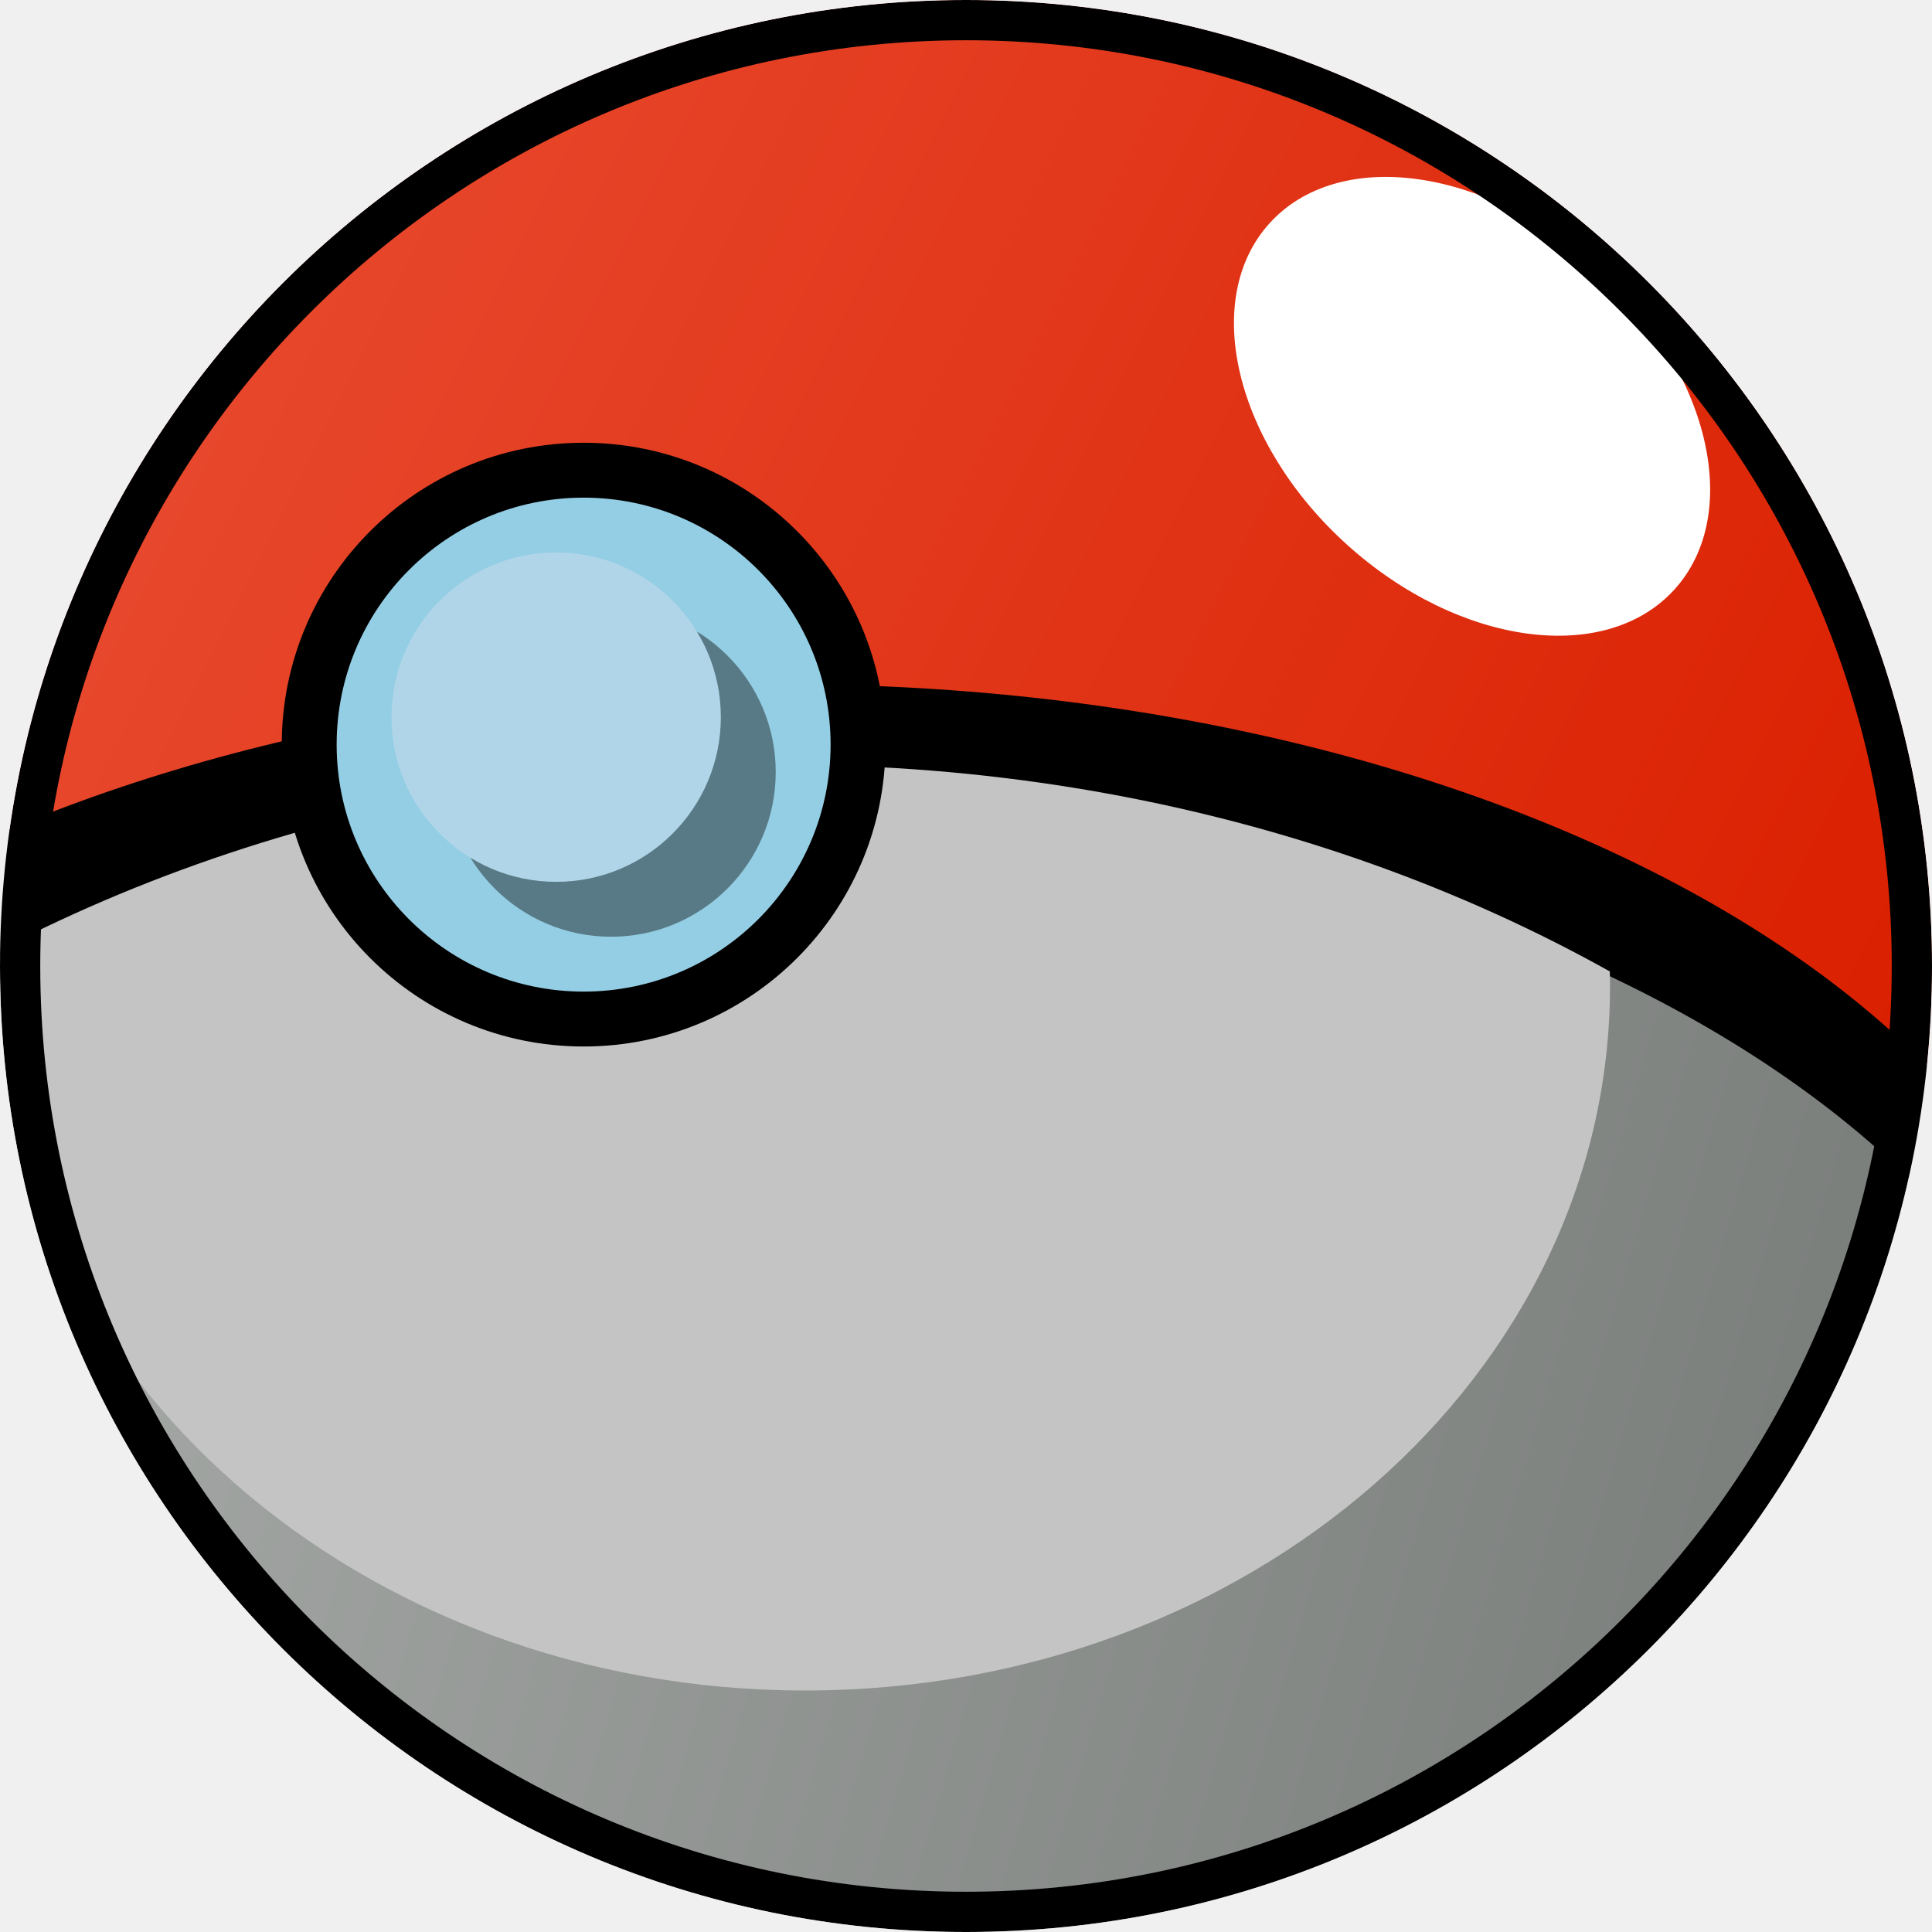
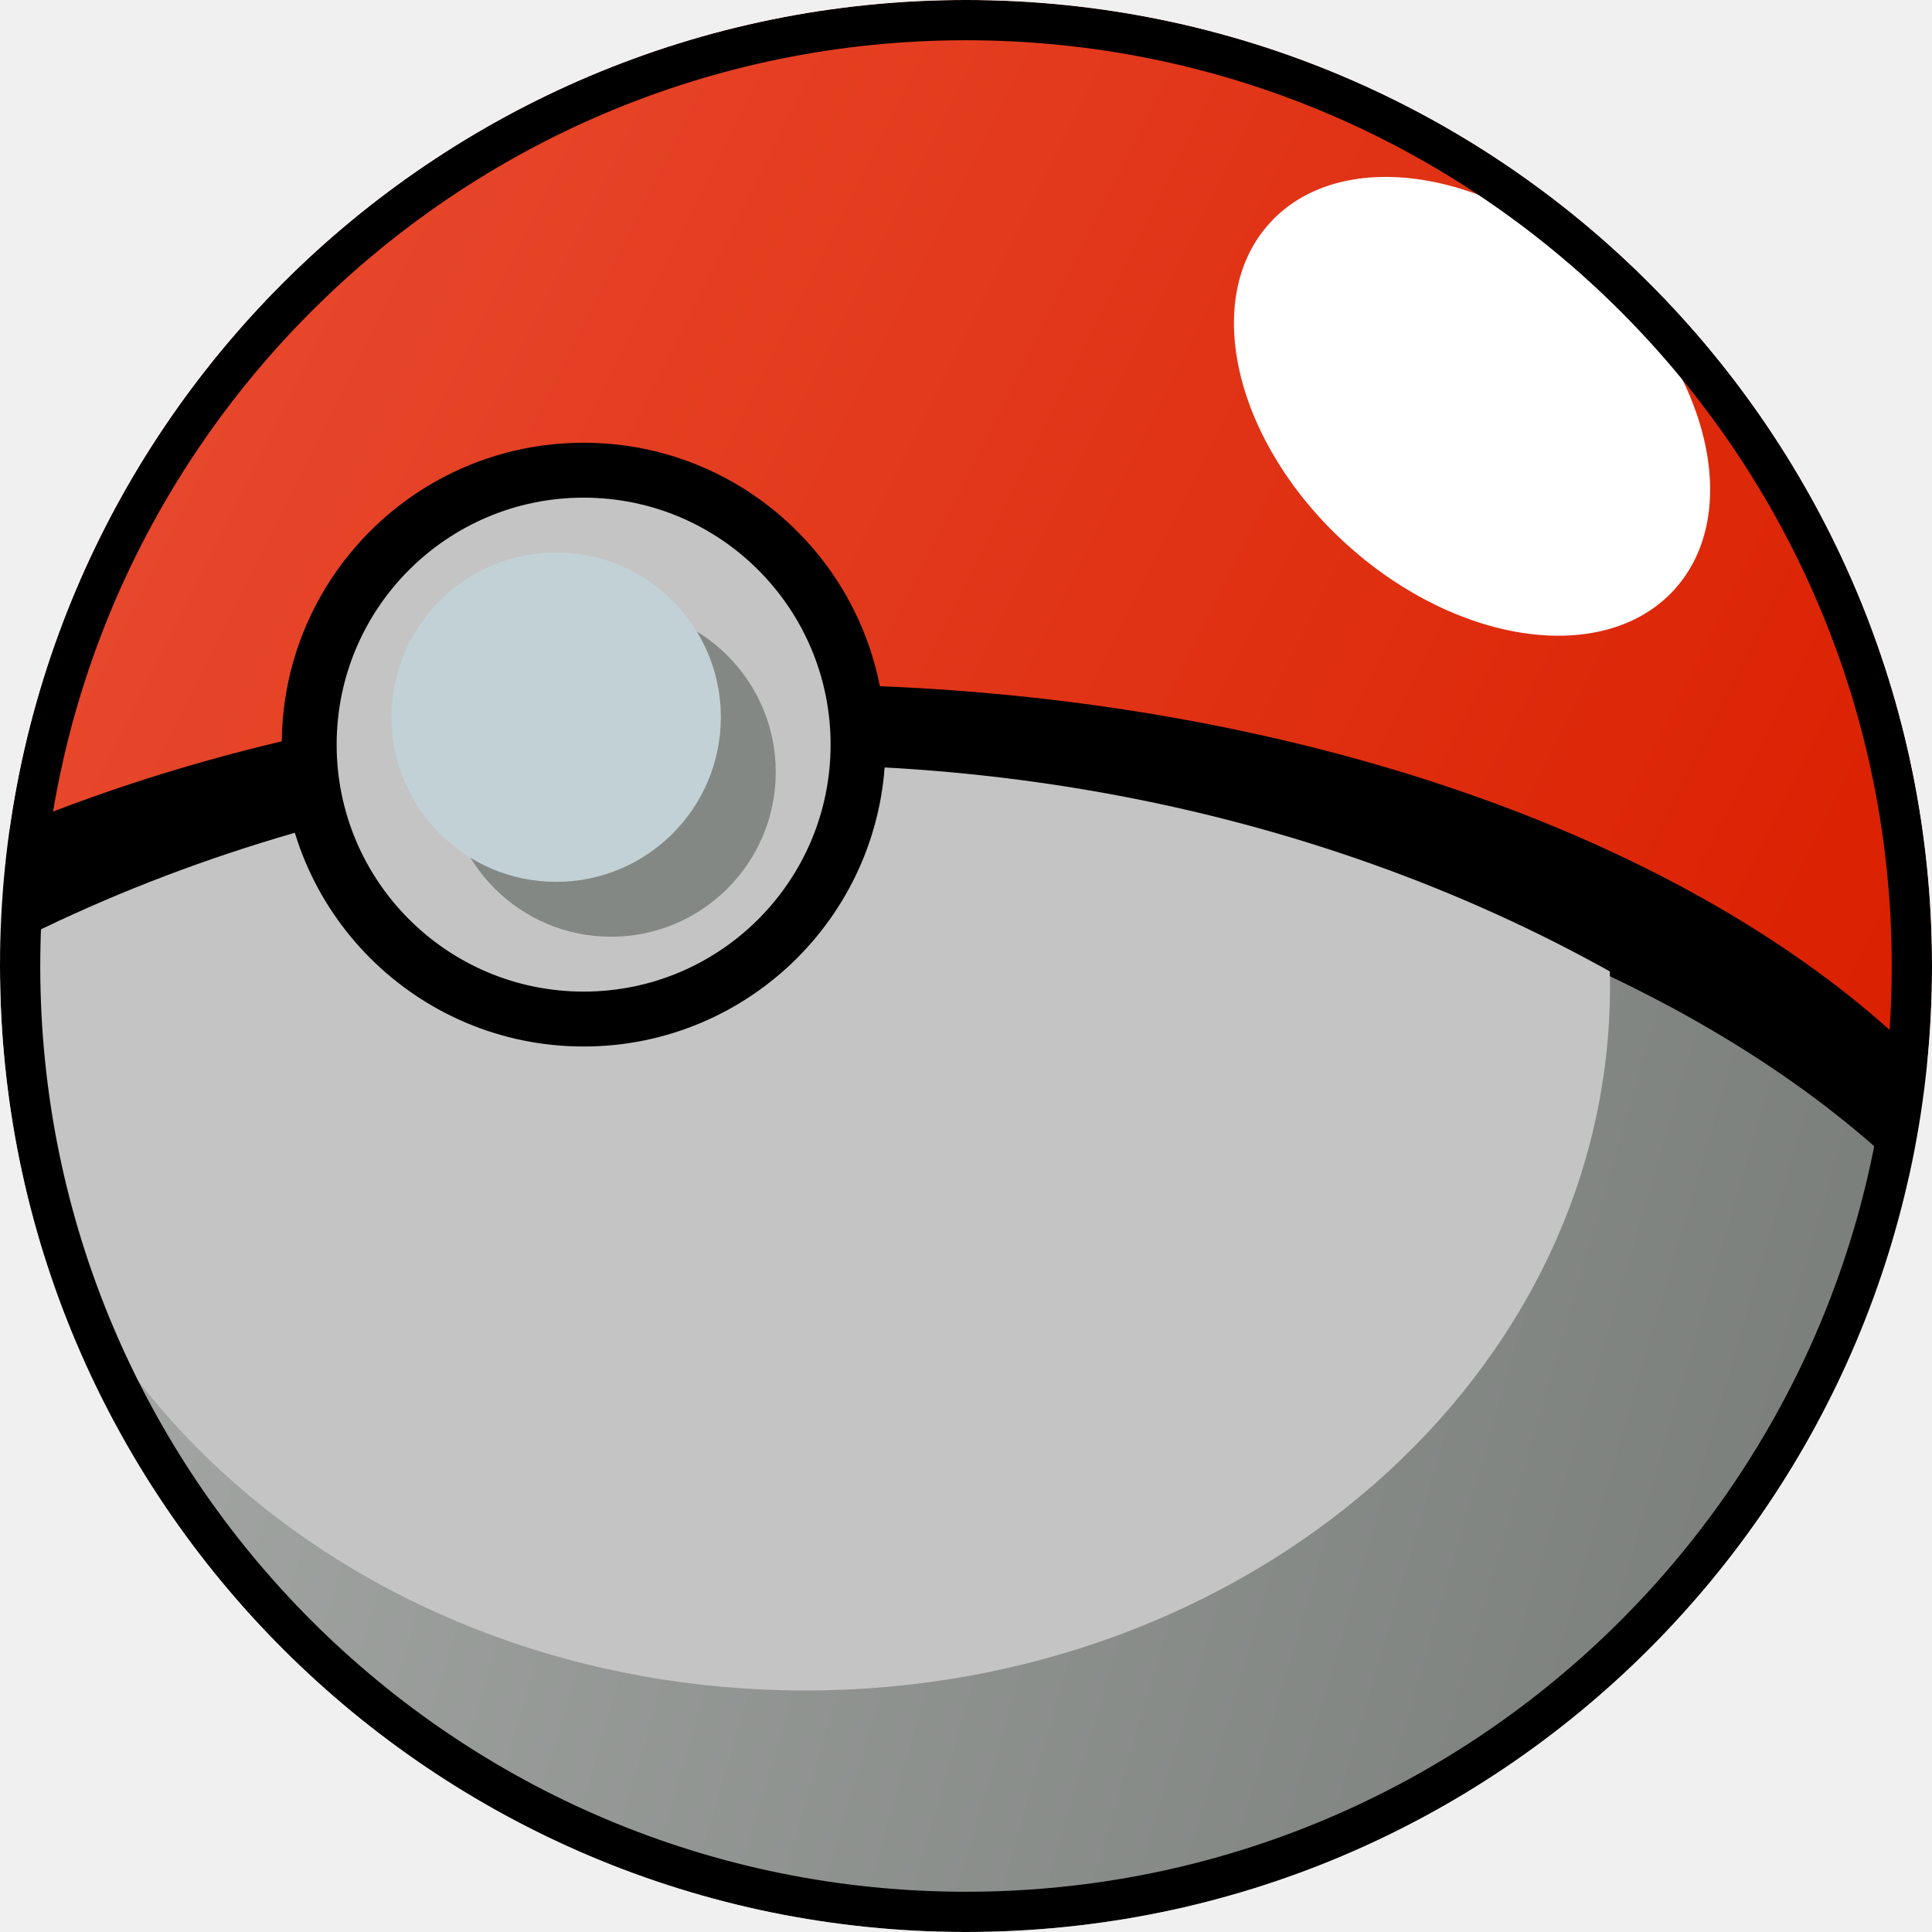
<svg xmlns="http://www.w3.org/2000/svg" width="48" height="48" viewBox="0 0 48 48" fill="none">
  <mask id="mask0" mask-type="alpha" maskUnits="userSpaceOnUse" x="0" y="0" width="48" height="48">
    <circle cx="24" cy="24" r="24" fill="#C4C4C4" />
  </mask>
  <g mask="url(#mask0)">
    <circle cx="24" cy="24" r="24" fill="url(#paint0_linear)" />
    <ellipse cx="19.5" cy="35.5" rx="32.5" ry="18.5" fill="black" />
    <ellipse cx="19.5" cy="39" rx="32.5" ry="19" fill="url(#paint1_linear)" />
    <mask id="mask1" mask-type="alpha" maskUnits="userSpaceOnUse" x="-16" y="19" width="71" height="56">
      <ellipse cx="19.5" cy="47" rx="35.5" ry="28" fill="url(#paint2_linear)" />
    </mask>
    <g mask="url(#mask1)">
      <ellipse cx="20" cy="24.5" rx="20" ry="17.5" fill="#C4C4C4" />
    </g>
    <ellipse cx="36.573" cy="10.095" rx="4.633" ry="6.782" transform="rotate(-47.9258 36.5728 10.0955)" fill="white" />
    <circle cx="24" cy="24" r="23.5" stroke="black" />
    <circle cx="14.5" cy="18.5" r="7.5" fill="black" />
-     <circle cx="14.5" cy="18.5" r="6.136" fill="#94CEE4" />
-     <circle cx="15.182" cy="19.182" r="4.091" fill="#587A86" />
-     <circle cx="13.818" cy="17.818" r="4.091" fill="#B1D5E8" />
+     <circle cx="14.5" cy="18.5" r="6.136" fill="#C4C4C4" />
+     <circle cx="15.182" cy="19.182" r="4.091" fill="#848885" />
+     <circle cx="13.818" cy="17.818" r="4.091" fill="#C2D1D6" />
  </g>
  <defs>
    <linearGradient id="paint0_linear" x1="48" y1="24" x2="0" y2="0" gradientUnits="userSpaceOnUse">
      <stop stop-color="#DA2000" />
      <stop offset="1" stop-color="#EA4F35" />
    </linearGradient>
    <linearGradient id="paint1_linear" x1="-13" y1="20" x2="52" y2="39" gradientUnits="userSpaceOnUse">
      <stop stop-color="#B4B7B5" />
      <stop offset="1" stop-color="#747875" />
    </linearGradient>
    <linearGradient id="paint2_linear" x1="-16" y1="19" x2="57.611" y2="34.949" gradientUnits="userSpaceOnUse">
      <stop stop-color="#B4B7B5" />
      <stop offset="1" stop-color="#747875" />
    </linearGradient>
  </defs>
</svg>
